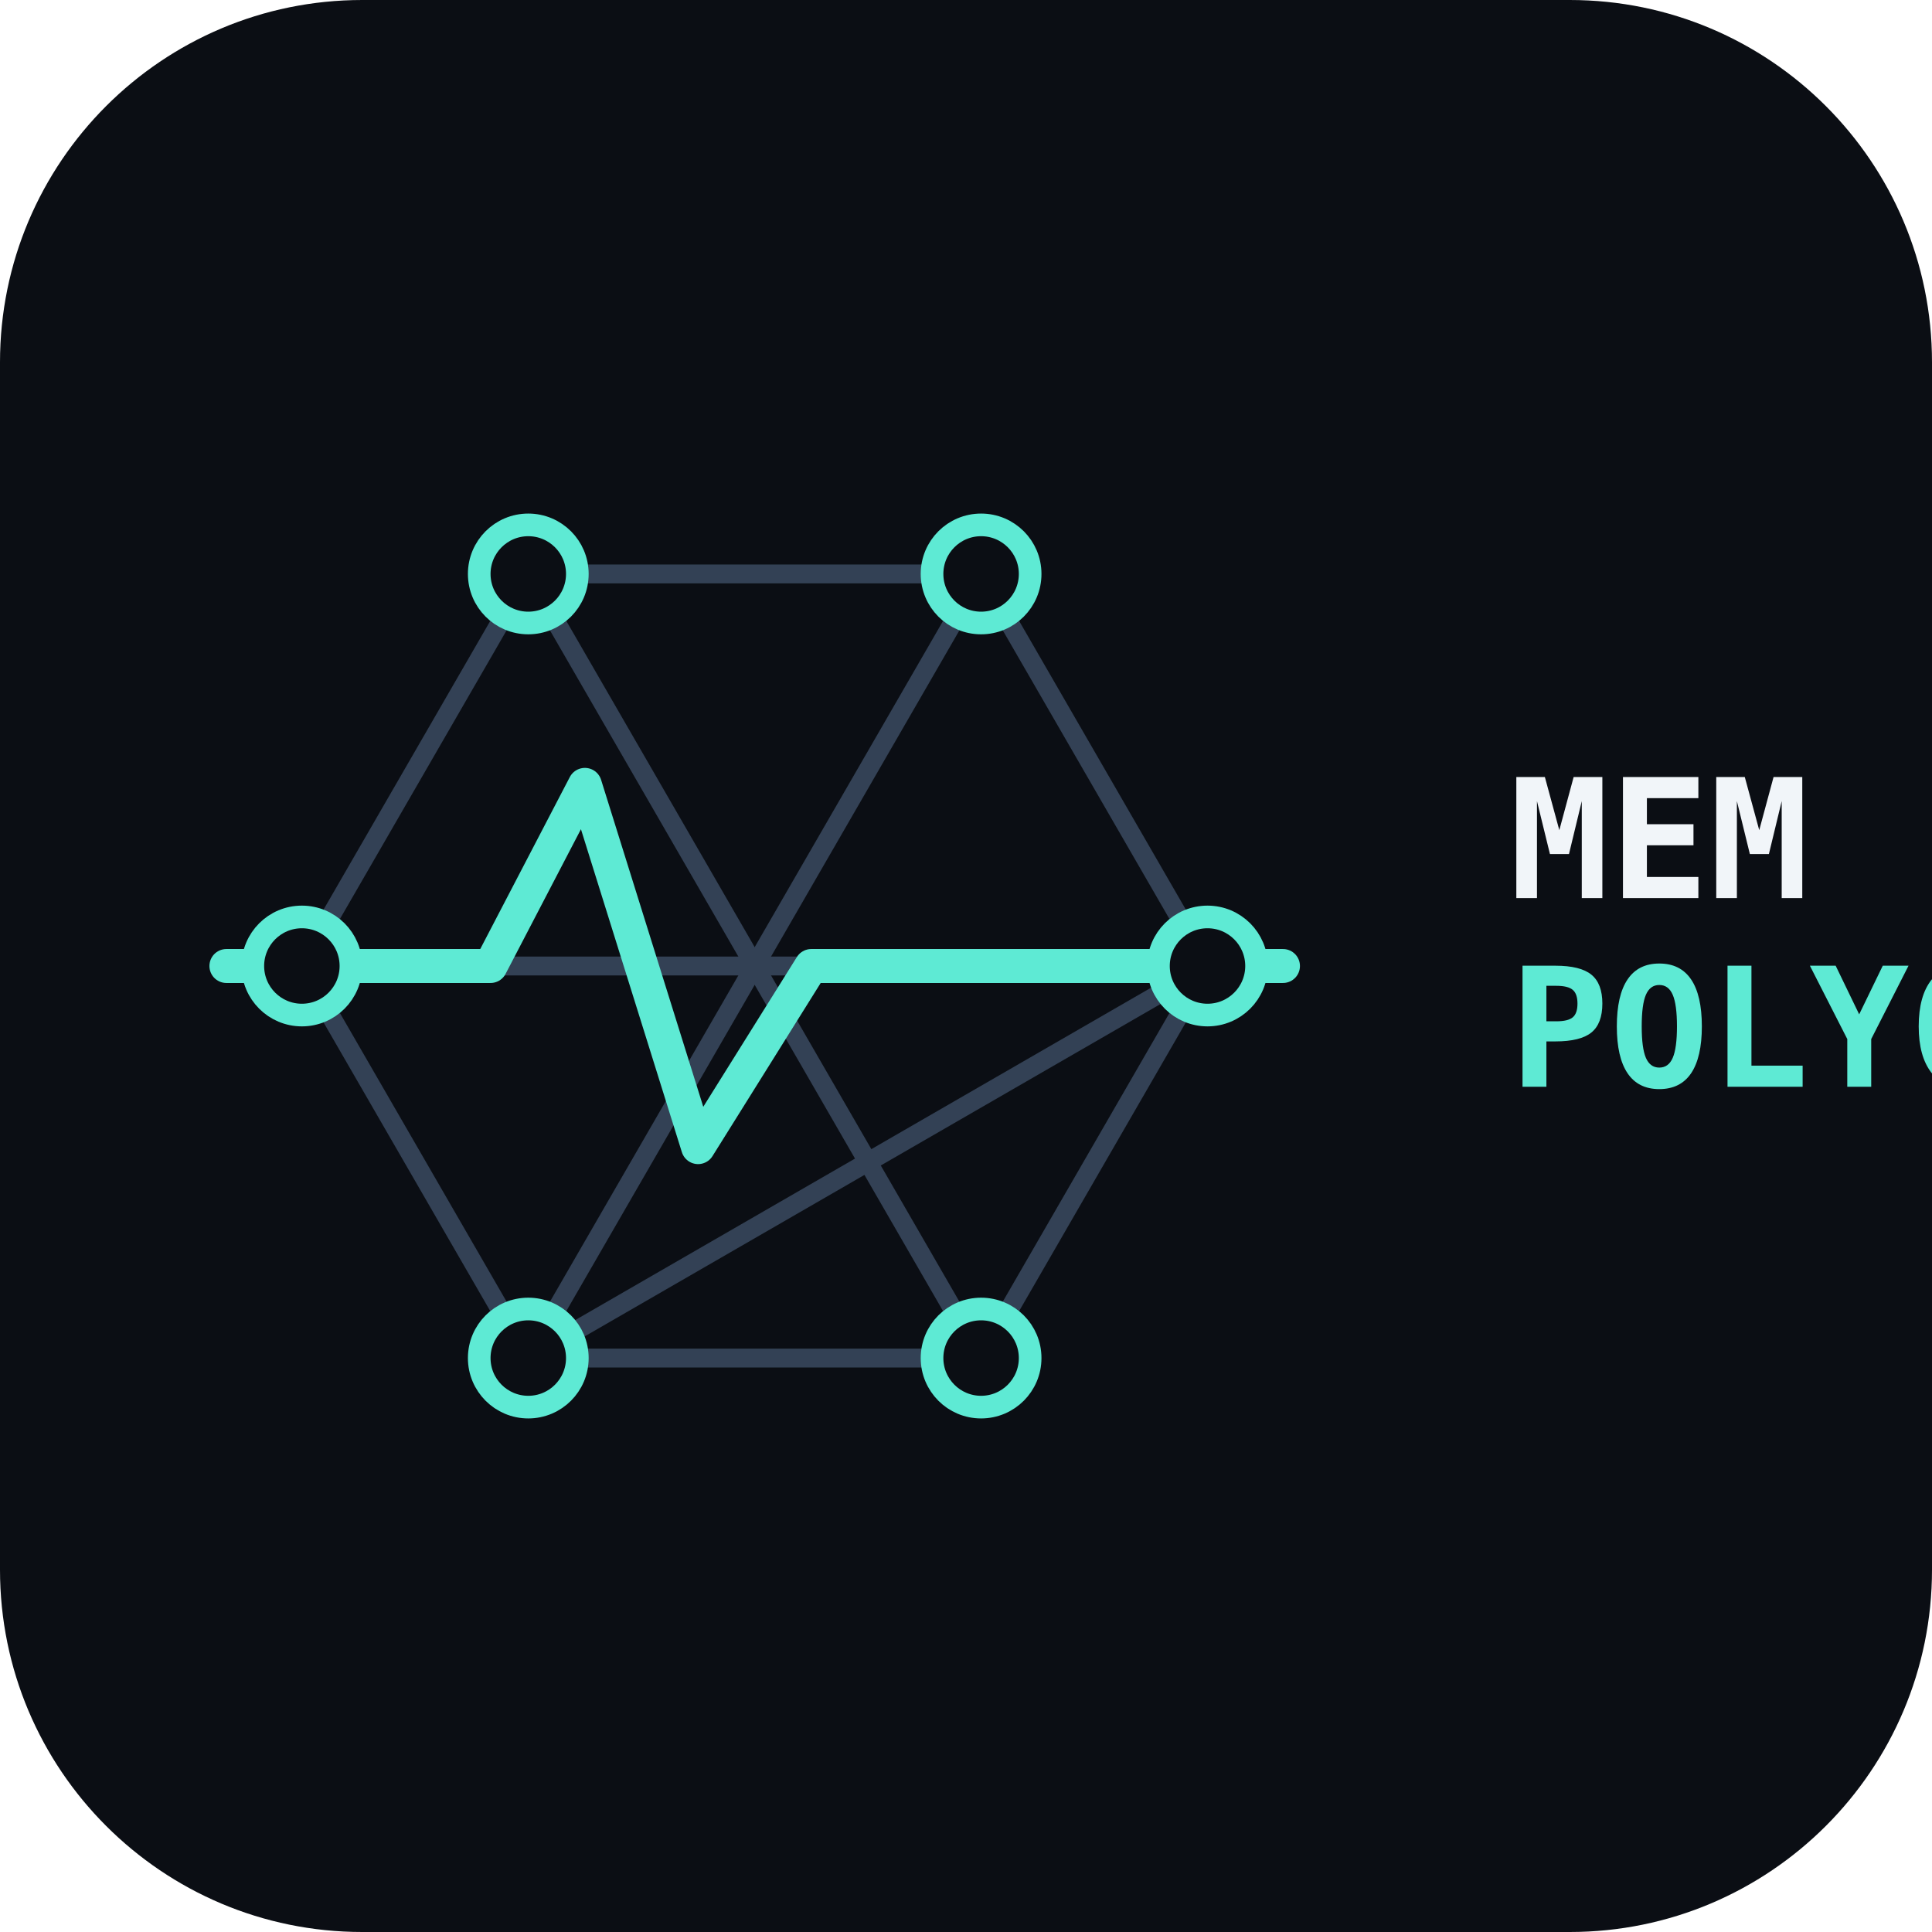
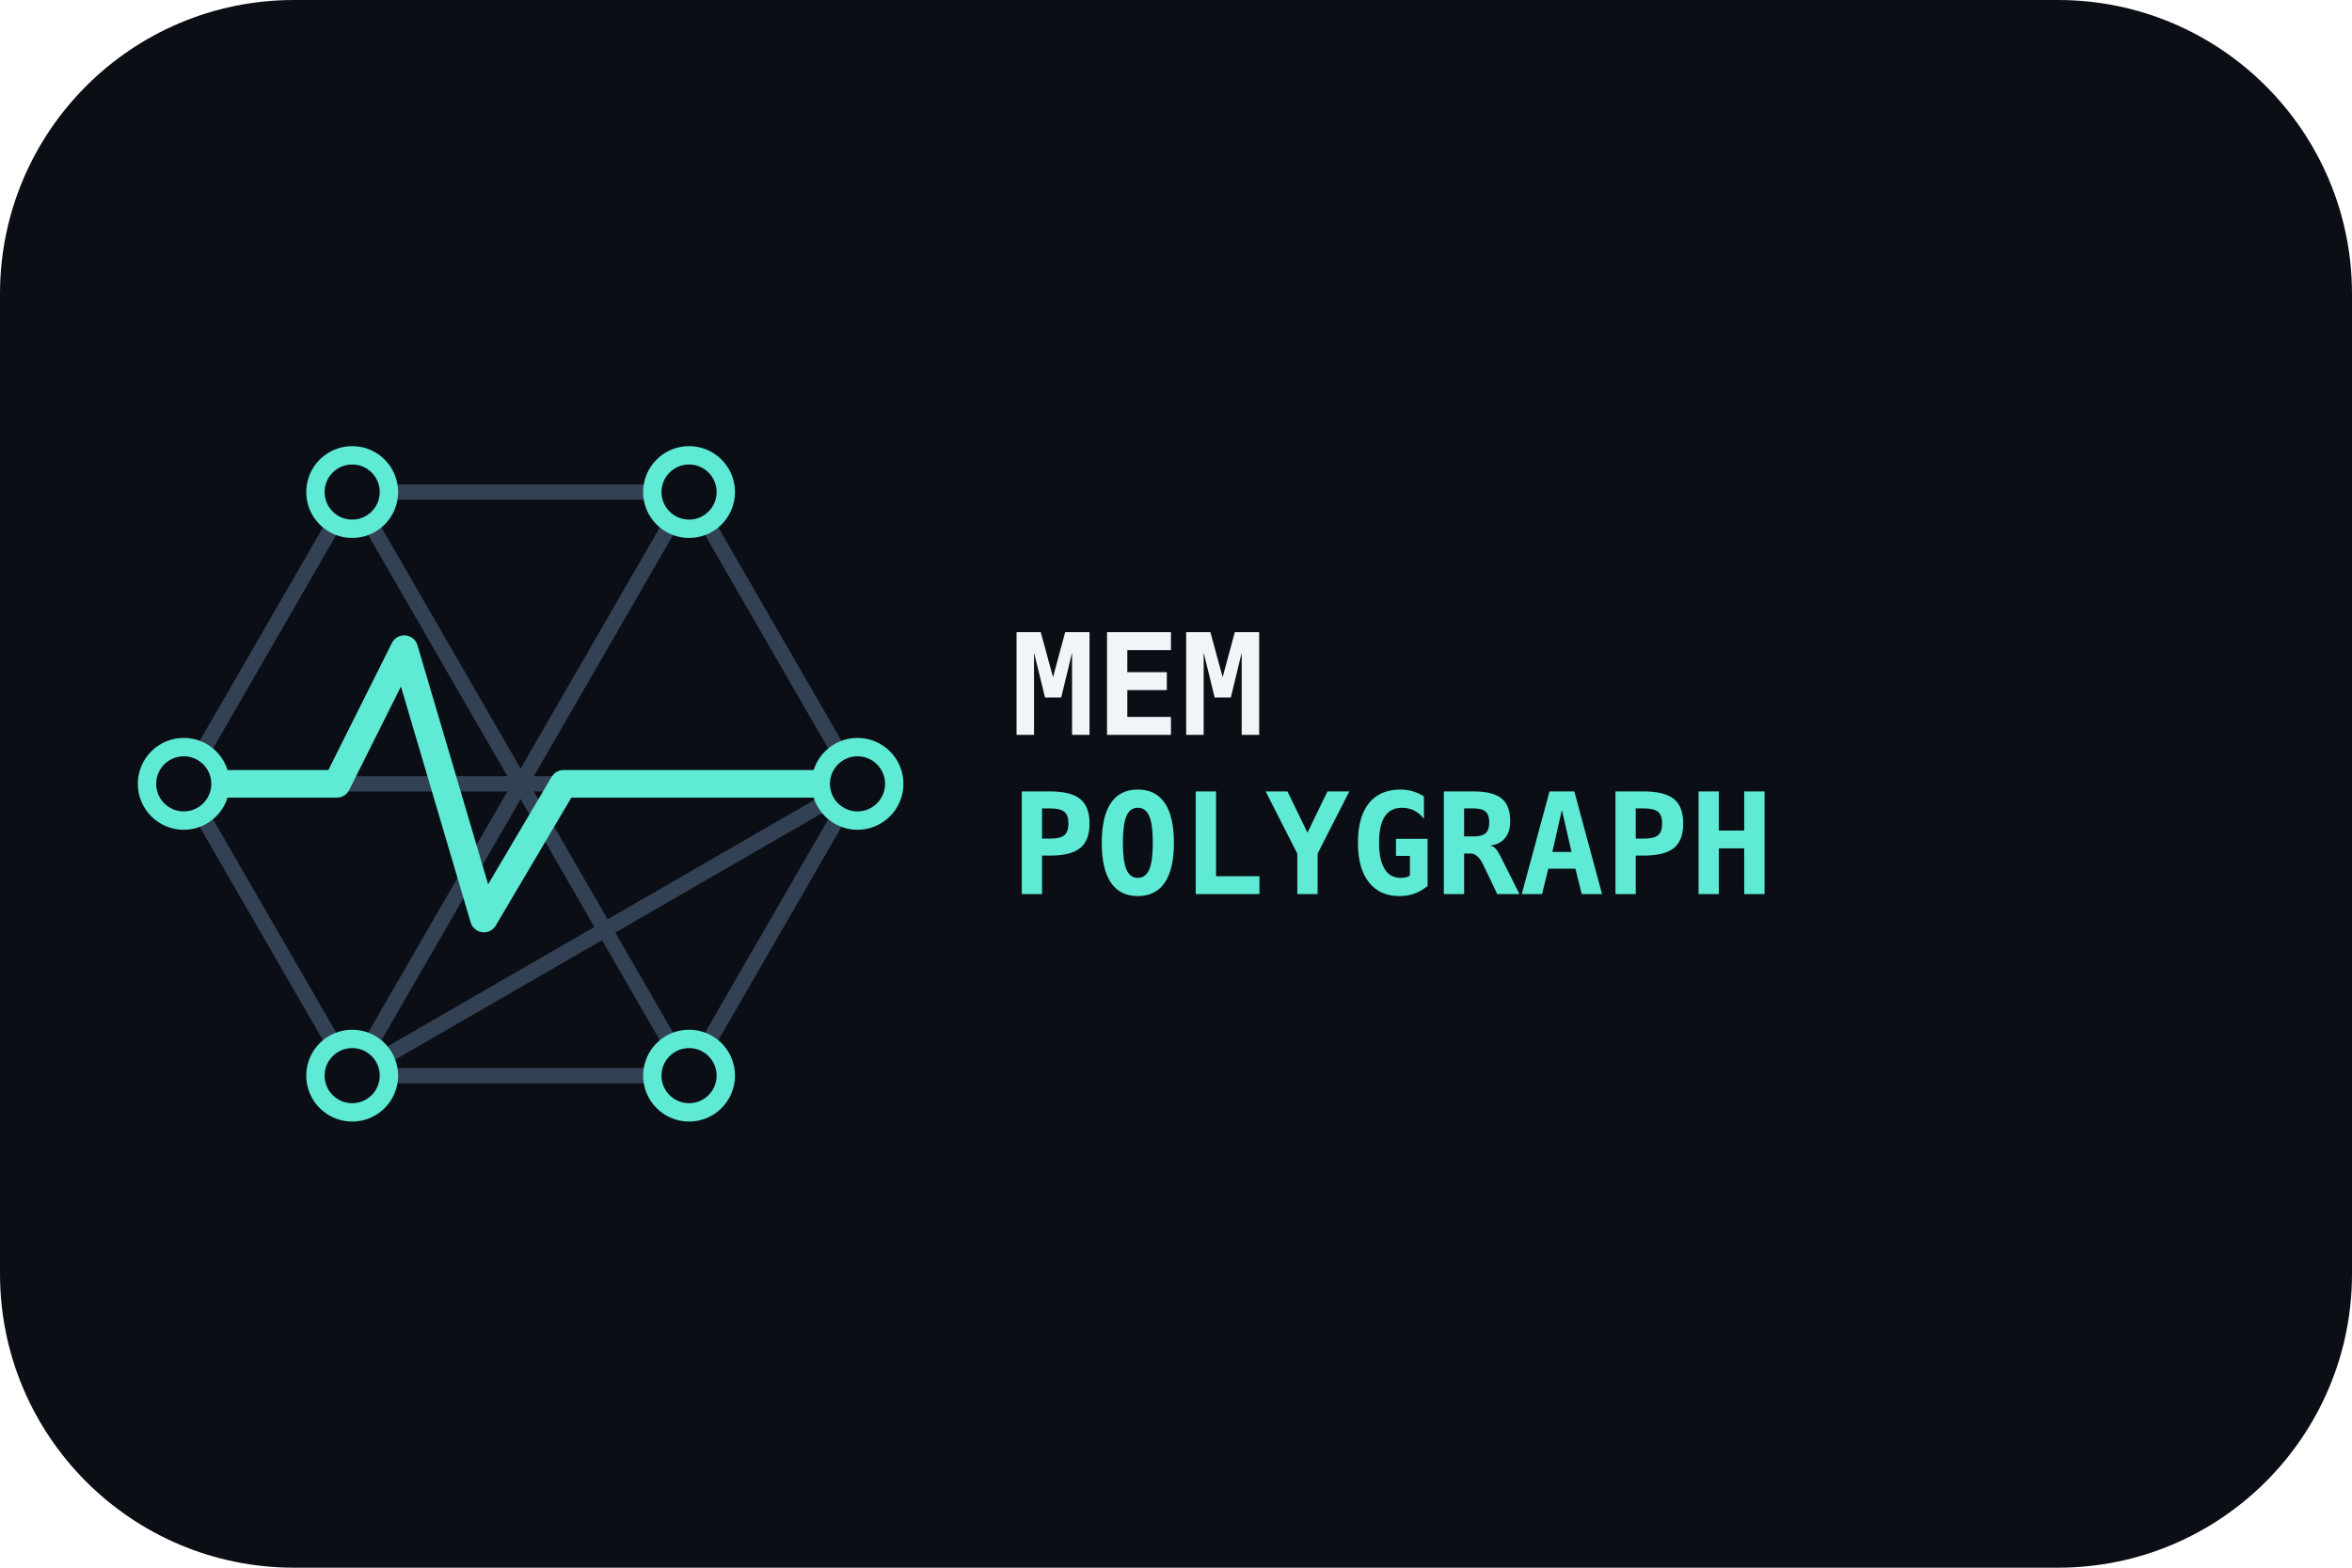
- <svg xmlns="http://www.w3.org/2000/svg" width="512" height="512" viewBox="0 0 512 512">
-   <rect width="512" height="512" rx="96" fill="#0b0e14" />
-   <line x1="320.0" y1="256.0" x2="260.0" y2="359.9" stroke="#334155" stroke-width="5" />
-   <line x1="260.0" y1="359.9" x2="140.0" y2="359.9" stroke="#334155" stroke-width="5" />
-   <line x1="140.0" y1="359.9" x2="80.0" y2="256.0" stroke="#334155" stroke-width="5" />
-   <line x1="80.0" y1="256.0" x2="140.0" y2="152.1" stroke="#334155" stroke-width="5" />
-   <line x1="140.0" y1="152.1" x2="260.0" y2="152.1" stroke="#334155" stroke-width="5" />
-   <line x1="260.0" y1="152.1" x2="320.0" y2="256.0" stroke="#334155" stroke-width="5" />
-   <line x1="320.0" y1="256.0" x2="80.0" y2="256.0" stroke="#334155" stroke-width="5" />
-   <line x1="260.0" y1="359.9" x2="140.0" y2="152.1" stroke="#334155" stroke-width="5" />
-   <line x1="140.0" y1="359.9" x2="260.0" y2="152.1" stroke="#334155" stroke-width="5" />
-   <line x1="320.0" y1="256.0" x2="140.0" y2="359.9" stroke="#334155" stroke-width="5" />
-   <polyline points="60,256 130,256 155,208 185,304 215,256 340,256" fill="none" stroke="#5eead4" stroke-width="9" stroke-linecap="round" stroke-linejoin="round" />
-   <circle cx="320.0" cy="256.0" r="13" fill="#0b0e14" stroke="#5eead4" stroke-width="6" />
-   <circle cx="260.0" cy="359.9" r="13" fill="#0b0e14" stroke="#5eead4" stroke-width="6" />
-   <circle cx="140.0" cy="359.9" r="13" fill="#0b0e14" stroke="#5eead4" stroke-width="6" />
-   <circle cx="80.0" cy="256.0" r="13" fill="#0b0e14" stroke="#5eead4" stroke-width="6" />
-   <circle cx="140.0" cy="152.1" r="13" fill="#0b0e14" stroke="#5eead4" stroke-width="6" />
-   <circle cx="260.0" cy="152.1" r="13" fill="#0b0e14" stroke="#5eead4" stroke-width="6" />
-   <text x="400" y="238" font-family="monospace" font-size="44" font-weight="bold" fill="#f1f5f9">MEM</text>
-   <text x="400" y="288" font-family="monospace" font-size="44" font-weight="bold" fill="#5eead4">POLYGRAPH</text>
+ <svg xmlns="http://www.w3.org/2000/svg" width="768" height="512" viewBox="0 0 768 512">
+   <rect width="768" height="512" rx="96" fill="#0b0e14" />
+   <line x1="280.0" y1="256.0" x2="225.0" y2="351.3" stroke="#334155" stroke-width="5" />
+   <line x1="225.0" y1="351.3" x2="115.0" y2="351.3" stroke="#334155" stroke-width="5" />
+   <line x1="115.0" y1="351.3" x2="60.0" y2="256.0" stroke="#334155" stroke-width="5" />
+   <line x1="60.0" y1="256.0" x2="115.0" y2="160.7" stroke="#334155" stroke-width="5" />
+   <line x1="115.0" y1="160.7" x2="225.0" y2="160.7" stroke="#334155" stroke-width="5" />
+   <line x1="225.0" y1="160.7" x2="280.0" y2="256.0" stroke="#334155" stroke-width="5" />
+   <line x1="280.0" y1="256.0" x2="60.0" y2="256.0" stroke="#334155" stroke-width="5" />
+   <line x1="225.0" y1="351.3" x2="115.0" y2="160.7" stroke="#334155" stroke-width="5" />
+   <line x1="115.0" y1="351.3" x2="225.0" y2="160.7" stroke="#334155" stroke-width="5" />
+   <line x1="280.0" y1="256.0" x2="115.0" y2="351.3" stroke="#334155" stroke-width="5" />
+   <polyline points="50,256 110,256 132,212 158,300 184,256 290,256" fill="none" stroke="#5eead4" stroke-width="9" stroke-linecap="round" stroke-linejoin="round" />
+   <circle cx="280.0" cy="256.0" r="12" fill="#0b0e14" stroke="#5eead4" stroke-width="6" />
+   <circle cx="225.0" cy="351.3" r="12" fill="#0b0e14" stroke="#5eead4" stroke-width="6" />
+   <circle cx="115.0" cy="351.3" r="12" fill="#0b0e14" stroke="#5eead4" stroke-width="6" />
+   <circle cx="60.0" cy="256.0" r="12" fill="#0b0e14" stroke="#5eead4" stroke-width="6" />
+   <circle cx="115.0" cy="160.7" r="12" fill="#0b0e14" stroke="#5eead4" stroke-width="6" />
+   <circle cx="225.0" cy="160.7" r="12" fill="#0b0e14" stroke="#5eead4" stroke-width="6" />
+   <text x="330" y="240" font-family="monospace" font-size="46" font-weight="bold" fill="#f1f5f9">MEM</text>
+   <text x="330" y="292" font-family="monospace" font-size="46" font-weight="bold" fill="#5eead4">POLYGRAPH</text>
</svg>
